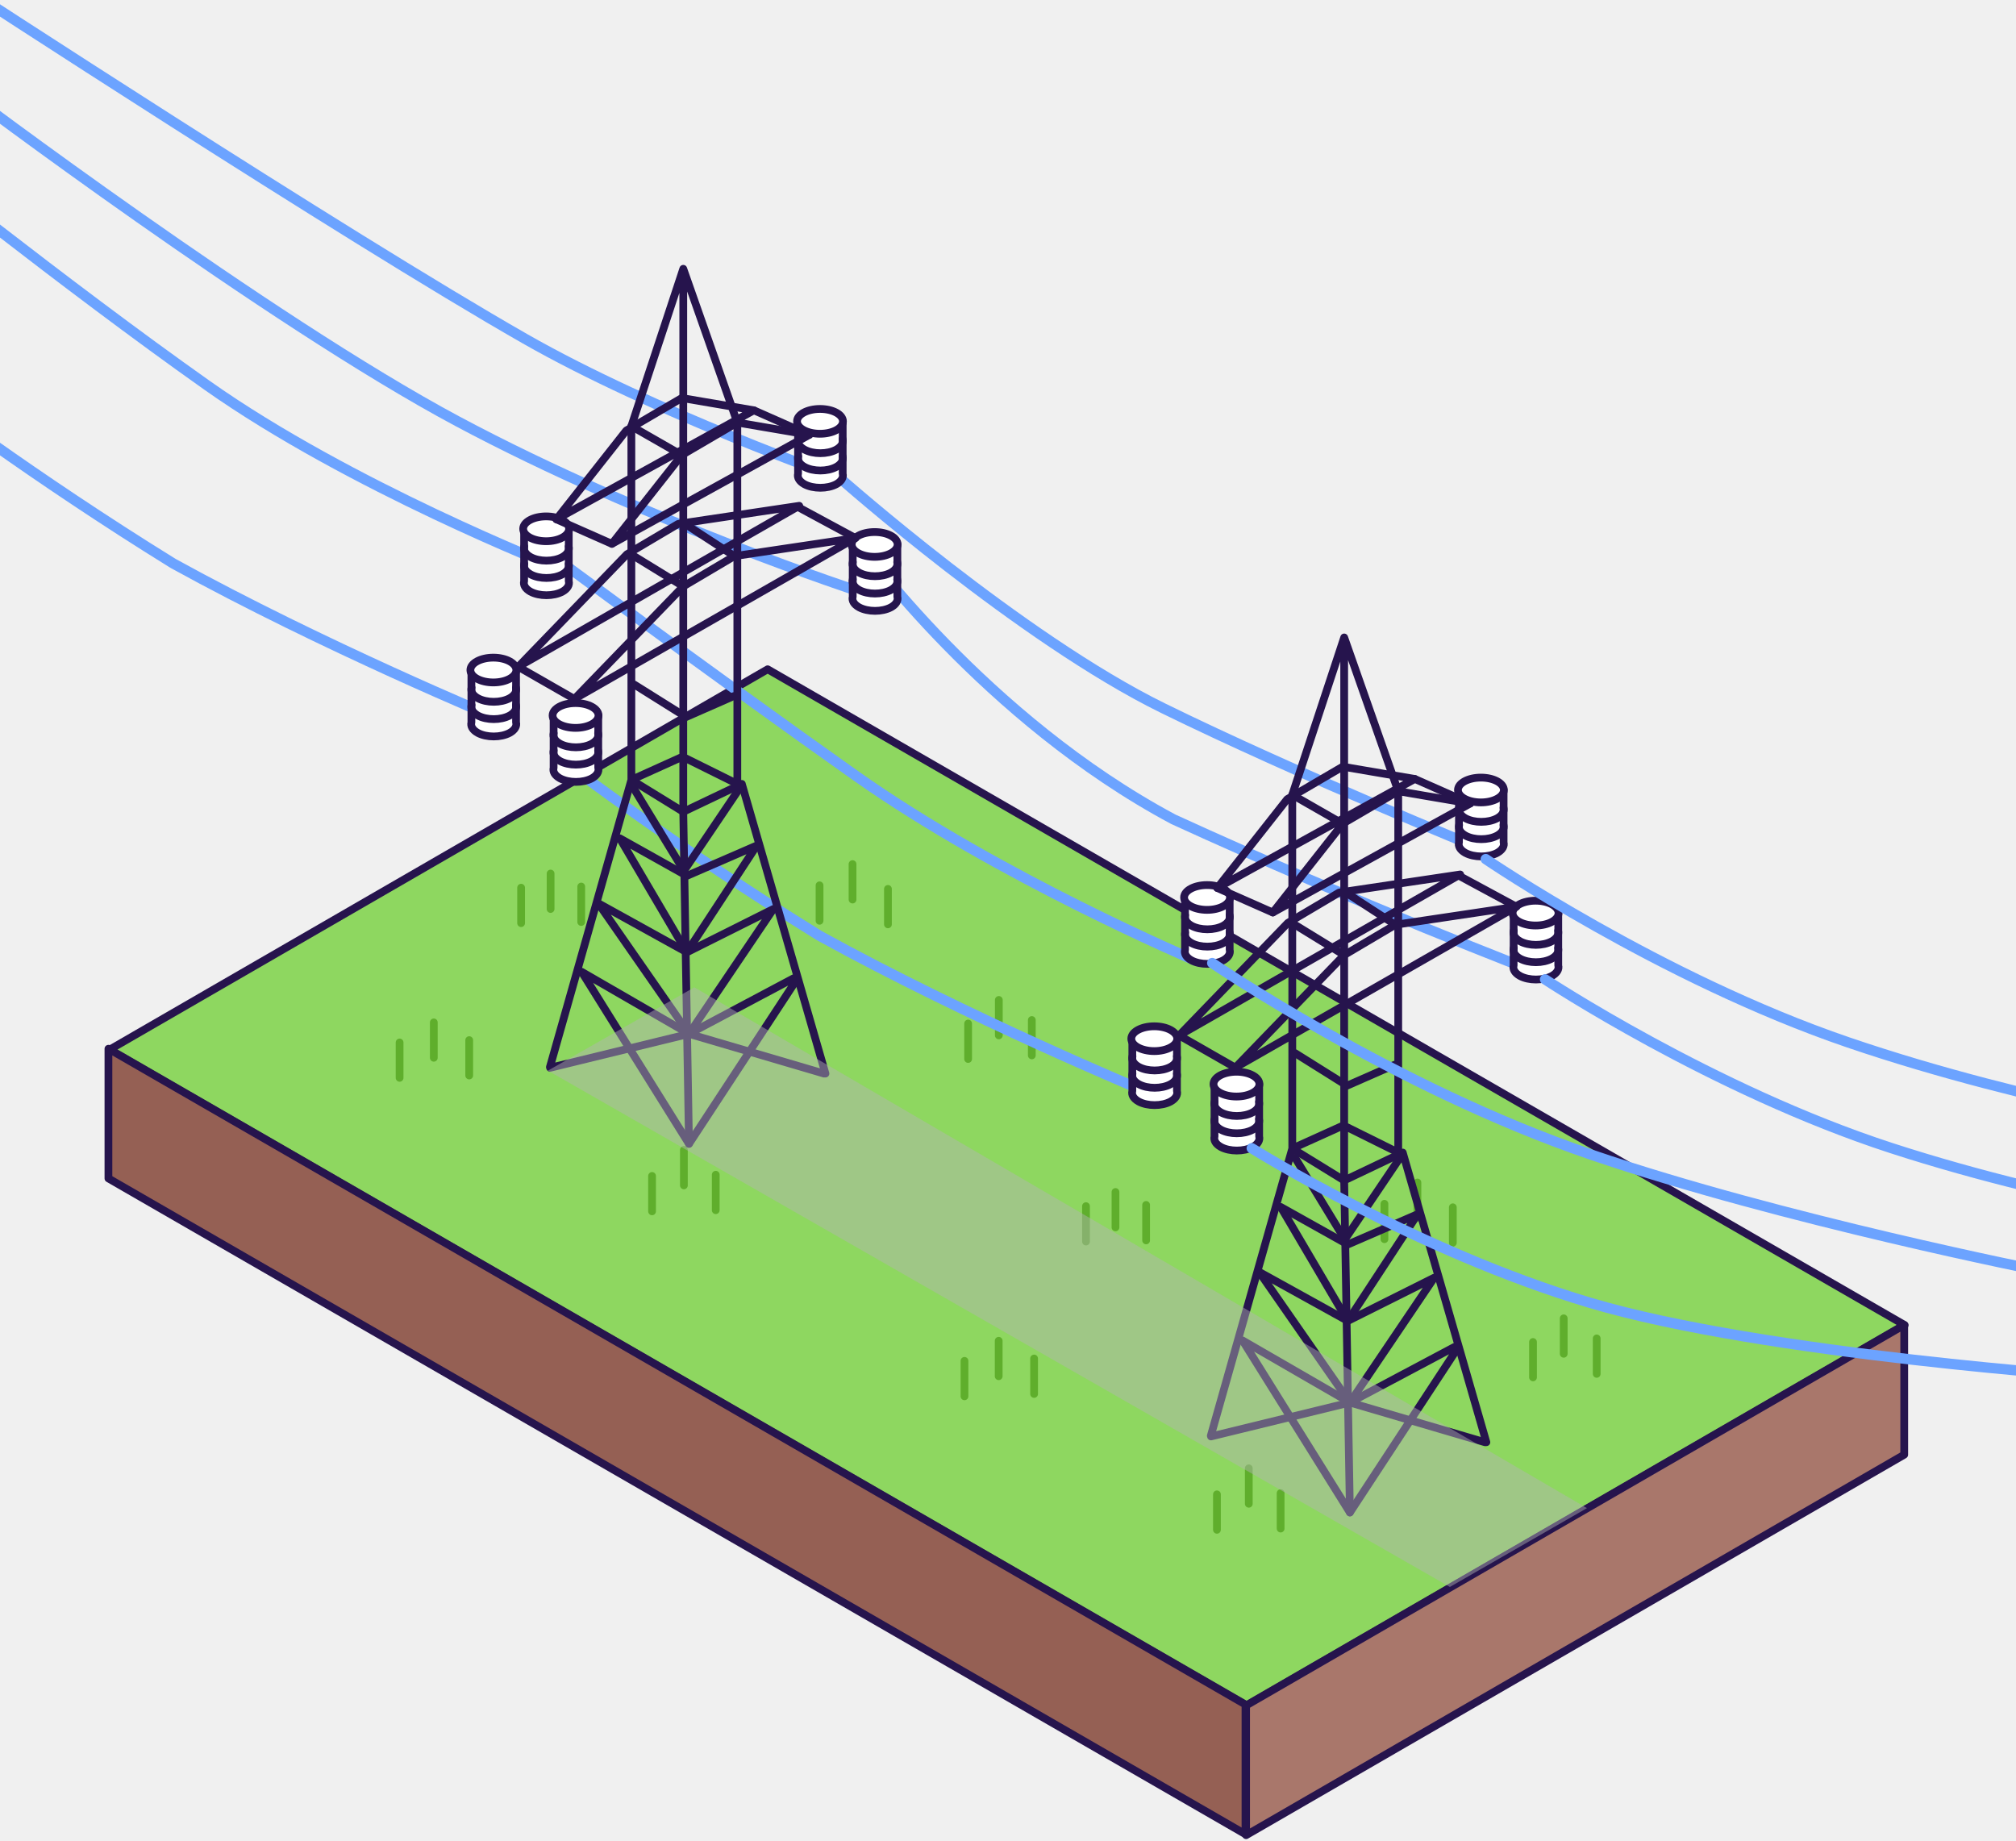
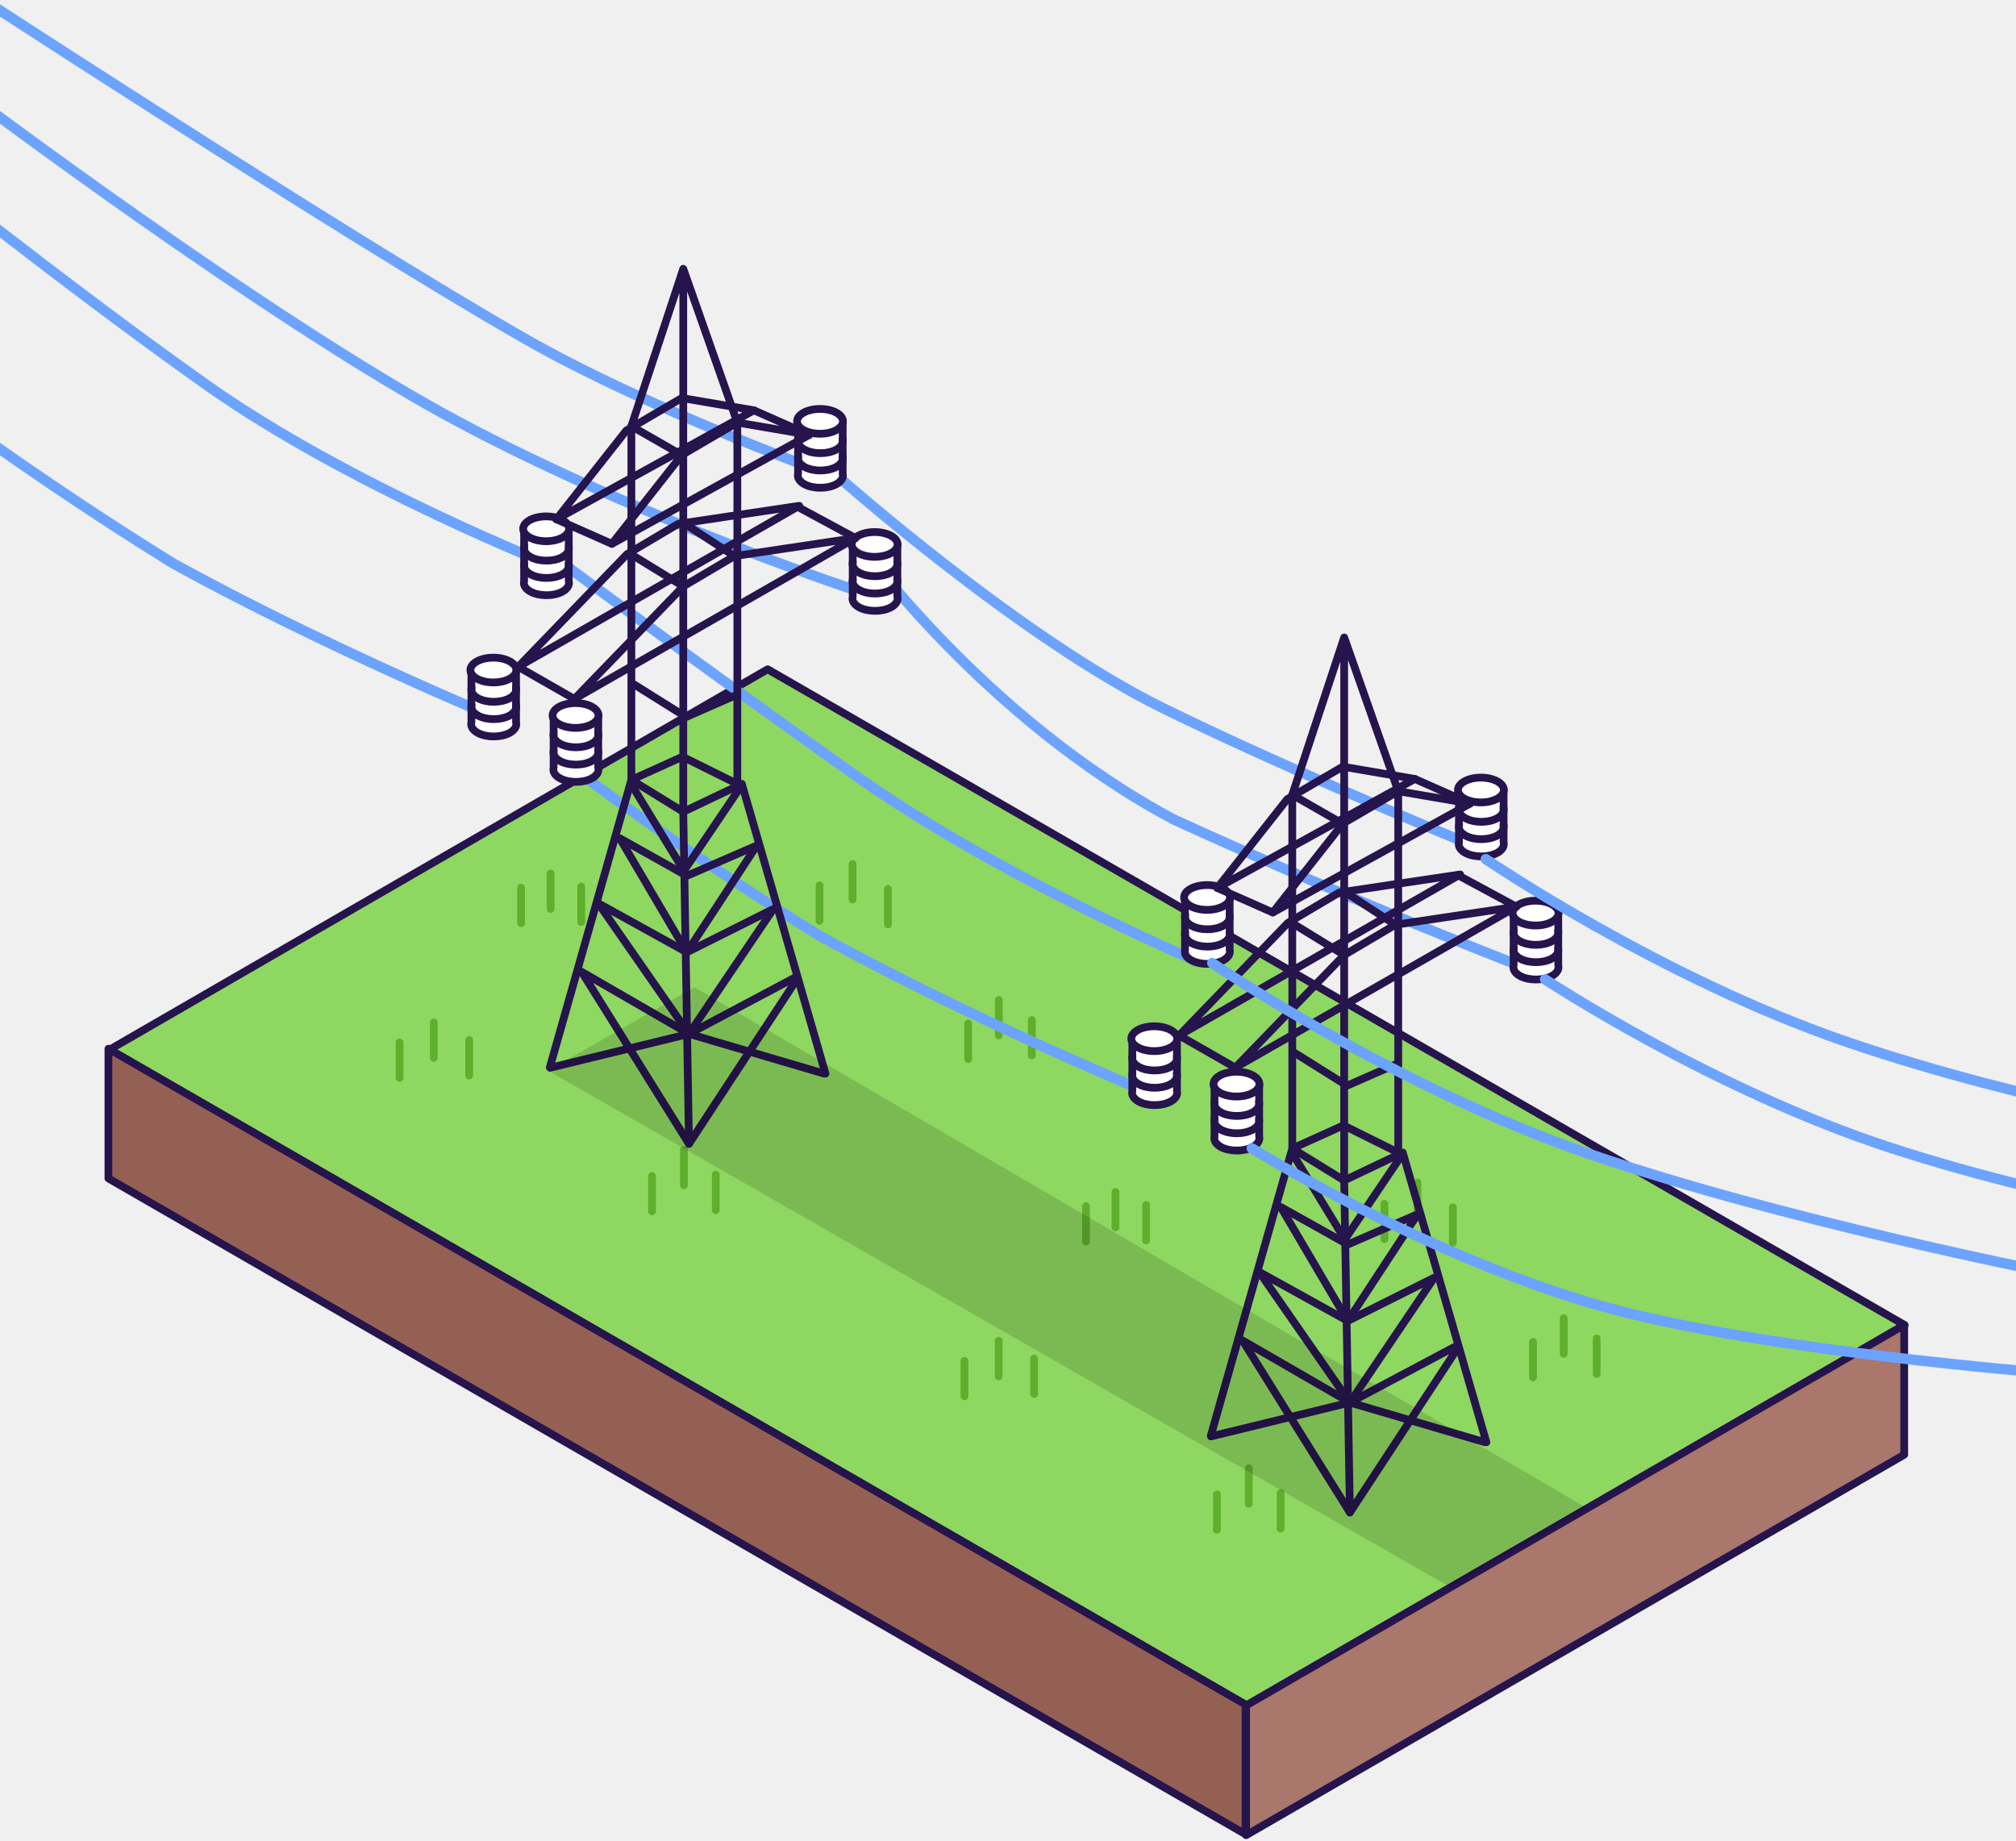
- <svg xmlns="http://www.w3.org/2000/svg" width="390" height="356" fill="none">
-   <mask id="a" style="mask-type:alpha" maskUnits="userSpaceOnUse" x="0" y="0" width="390" height="356">
-     <path fill="#D9D9D9" d="M0 0h390v356H0z" />
+ <svg xmlns="http://www.w3.org/2000/svg" width="390" height="356" viewBox="0 0 390 356" fill="none">
+   <mask id="mask0_1211_89" style="mask-type:alpha" maskUnits="userSpaceOnUse" x="0" y="0" width="390" height="356">
+     <rect width="390" height="356" fill="#D9D9D9" />
  </mask>
-   <g mask="url(#a)">
-     <path d="M241.151 329.943L21.185 203.065l127.317-73.592 219.966 126.865-127.317 73.605z" fill="#8ED760" stroke="#26144D" stroke-width="1.5" stroke-linecap="round" stroke-linejoin="round" />
-     <path d="M240.942 354.839L20.977 227.973v-25.091l219.965 126.865v25.092z" fill="#956054" stroke="#26144D" stroke-width="1.5" stroke-linecap="round" stroke-linejoin="round" />
-     <path d="M368.377 281.417L241.06 355.022V329.93l127.317-73.605v25.092z" fill="#A9776B" stroke="#26144D" stroke-width="1.5" stroke-linecap="round" stroke-linejoin="round" />
-     <path d="M83.919 197.783v6.847m115.687-7.304v6.847m-34.681-37.011v6.86M90.77 201.213v6.847m21.67-36.555v6.86m-5.926-9.377v6.86m86.71 17.592v6.86m-5.938-2.295v6.86m-48.825 22.391v6.86m-6.16-11.659v6.86m-6.16-1.826v6.847m32.402-63.067v6.859m13.232-6.169v6.86m-94.472 22.848v6.847m23.507-36.789v6.859m92.388 80.791v6.86m115.688-7.317v6.86m-34.682-37.024v6.86m-74.155 27.191v6.859m21.671-36.567v6.859m-5.926-9.363v6.846m86.71 17.593v6.86m-5.939-2.283v6.847m-48.824 22.392v6.859m-6.161-11.658v6.859m-6.16-1.825v6.86m32.403-63.068v6.847m13.231-6.169v6.859m-94.472 22.849v6.859m23.508-36.789v6.847" stroke="#5FAE2C" stroke-width="1.5" stroke-linecap="round" stroke-linejoin="round" />
-     <path d="M221.251 210.994S187.5 197 158.5 181C131 164 110 148 110 148m-13.749-9.006S62.5 125 33.5 109C6 92-15 76-15 76m246.019 109.72s-37.729-16.028-65.404-35.603C138.11 130.673 103.5 105 103.5 105m4.019 4.72S67.675 94.075 40 74.5C12.495 55.056-20 29-20 29m306.212 135.098S251 149.764 225 137c-27.5-13.5-62.5-44.5-62.5-44.5" stroke="#6CA3FF" stroke-width="2" stroke-linecap="round" stroke-linejoin="round" />
-     <path d="M162.712 92.598S126.648 79.87 101.5 65.5c-35-20-110-69-110-69m305.834 191.632S263 175 227 158.5c-36.5-19.5-60.5-53-60.5-53m.334 9.132S125 101 88.5 81.5-7 17.5-7 17.5" stroke="#6CA3FF" stroke-width="2" stroke-linecap="round" stroke-linejoin="round" />
-     <path d="M220.274 213.093c1.706.926 4.467.926 6.186 0 1.003-.56 1.42-1.317 1.224-2.034v-10.172h-8.634v10.172c-.195.73.221 1.474 1.224 2.034z" fill="#fff" stroke="#26144D" stroke-width="1.5" stroke-linecap="round" stroke-linejoin="round" />
-     <path d="M219.076 207.707c-.195.73.221 1.474 1.224 2.034 1.693.926 4.441.926 6.147 0 1.003-.56 1.407-1.317 1.224-2.034m-8.595-3.352c-.195.731.221 1.474 1.224 2.035 1.693.926 4.441.926 6.147 0 1.003-.561 1.407-1.317 1.224-2.035" stroke="#26144D" stroke-width="1.5" stroke-linecap="round" stroke-linejoin="round" />
-     <path d="M223.295 203.338c2.453 0 4.441-1.074 4.441-2.399 0-1.326-1.988-2.4-4.441-2.4-2.452 0-4.441 1.074-4.441 2.4 0 1.325 1.989 2.399 4.441 2.399zm12.881 18.545c1.706.926 4.467.926 6.186 0 1.003-.56 1.419-1.317 1.224-2.034v-10.172h-8.635v10.172c-.195.73.222 1.474 1.225 2.034z" fill="#fff" stroke="#26144D" stroke-width="1.5" stroke-linecap="round" stroke-linejoin="round" />
-     <path d="M234.964 216.51c-.195.73.222 1.473 1.225 2.034 1.693.926 4.441.926 6.147 0 1.003-.561 1.406-1.317 1.224-2.034m-8.596-3.352c-.195.731.222 1.474 1.225 2.035 1.693.926 4.441.926 6.147 0 1.003-.561 1.406-1.318 1.224-2.035" stroke="#26144D" stroke-width="1.5" stroke-linecap="round" stroke-linejoin="round" />
-     <path d="M239.197 212.128c2.453 0 4.441-1.074 4.441-2.399 0-1.326-1.988-2.4-4.441-2.4s-4.441 1.074-4.441 2.4c0 1.325 1.988 2.399 4.441 2.399zm54.842-23.331c1.706.926 4.467.926 6.186 0 1.003-.56 1.419-1.317 1.224-2.034v-10.172h-8.634v10.172c-.196.73.221 1.474 1.224 2.034z" fill="#fff" stroke="#26144D" stroke-width="1.5" stroke-linecap="round" stroke-linejoin="round" />
-     <path d="M292.828 183.411c-.196.73.221 1.474 1.224 2.035 1.693.926 4.441.926 6.147 0 1.003-.561 1.406-1.318 1.224-2.035m-8.595-3.351c-.196.73.221 1.473 1.224 2.034 1.693.926 4.441.926 6.147 0 1.003-.561 1.406-1.317 1.224-2.034" stroke="#26144D" stroke-width="1.5" stroke-linecap="round" stroke-linejoin="round" />
-     <path d="M297.06 179.042c2.453 0 4.441-1.074 4.441-2.399s-1.988-2.4-4.441-2.4c-2.452 0-4.441 1.075-4.441 2.4s1.989 2.399 4.441 2.399zm-66.589 6.73c1.706.926 4.467.926 6.187 0 1.002-.561 1.419-1.317 1.224-2.034v-10.173h-8.635v10.173c-.195.73.222 1.473 1.224 2.034z" fill="#fff" stroke="#26144D" stroke-width="1.5" stroke-linecap="round" stroke-linejoin="round" />
-     <path d="M229.273 180.398c-.195.731.222 1.474 1.224 2.035 1.693.926 4.441.926 6.148 0 1.002-.561 1.406-1.317 1.224-2.035m-8.596-3.351c-.195.73.222 1.474 1.224 2.034 1.693.926 4.441.926 6.148 0 1.002-.56 1.406-1.317 1.224-2.034" stroke="#26144D" stroke-width="1.5" stroke-linecap="round" stroke-linejoin="round" />
-     <path d="M233.506 176.017c2.453 0 4.441-1.074 4.441-2.4 0-1.325-1.988-2.399-4.441-2.399s-4.441 1.074-4.441 2.399c0 1.326 1.988 2.4 4.441 2.4zm49.958-11.032c1.706.926 4.467.926 6.186 0 1.003-.561 1.419-1.317 1.224-2.034v-10.173h-8.634v10.173c-.196.73.221 1.473 1.224 2.034z" fill="#fff" stroke="#26144D" stroke-width="1.5" stroke-linecap="round" stroke-linejoin="round" />
-     <path d="M282.266 159.611c-.196.731.221 1.474 1.224 2.035 1.693.926 4.441.926 6.147 0 1.003-.561 1.406-1.317 1.224-2.035m-8.595-3.351c-.196.73.221 1.473 1.224 2.034 1.693.926 4.441.926 6.147 0 1.003-.561 1.406-1.317 1.224-2.034" stroke="#26144D" stroke-width="1.5" stroke-linecap="round" stroke-linejoin="round" />
-     <path d="M286.485 155.23c2.453 0 4.441-1.074 4.441-2.4 0-1.325-1.988-2.399-4.441-2.399s-4.441 1.074-4.441 2.399c0 1.326 1.988 2.4 4.441 2.4z" fill="#fff" stroke="#26144D" stroke-width="1.5" stroke-linecap="round" stroke-linejoin="round" />
-     <path d="M261.142 292.593l-1.107-64.228 11.33-5.399 16.175 56.038" stroke="#26144D" stroke-width="1.5" stroke-linecap="round" stroke-linejoin="round" />
-     <path d="M234.235 277.752l15.759-55.569v-68.427l10.041-30.439 10.457 29.748v69.901l-10.601-5.256-9.897 4.473 10.041 6.182V124.726m27.232 154.279l-26.125-7.682-26.868 6.56" stroke="#26144D" stroke-width="1.5" stroke-linecap="round" stroke-linejoin="round" />
-     <path d="M243.573 246.049l17.152 9.494 16.735-8.373-16.318 24.153-17.569-25.274z" stroke="#26144D" stroke-width="1.5" stroke-linecap="round" stroke-linejoin="round" />
-     <path d="M247.753 233.49l12.972 7.264 13.531-5.868-13.531 20.657-12.972-22.053zm45.596-58.086l-54.373 31.13 21.059-21.779 9.897-5.856 23.417-3.495zm-10.875-6.233l-54.373 31.142 21.046-21.778 9.911-5.869 23.416-3.495zm1.953-13.733l-38.197 21.088 13.518-17.176 10.744-6.286 13.935 2.374zm-10.731-4.747l-38.211 21.088 13.532-17.176 10.731-6.286 13.948 2.374zm7.801 110.864l-20.355 31.038-20.773-33.281 20.773 12.011 20.225-10.746" stroke="#26144D" stroke-width="1.5" stroke-linecap="round" stroke-linejoin="round" />
-     <path d="M270.909 223.853l-10.744 15.923-9.611-15.78m9.194-64.645l-9.754-5.595m-11.018 52.778l-10.732-6.142m65.105-24.987l-10.875-5.869m-36.244 6.989l-10.745-4.747m48.942-16.34l-10.731-4.747m-3.764 28.208l-8.79-5.725m-1.107 11.581l-9.768-5.999m19.522 27.23l-9.207 4.043-10.028-6.286" stroke="#26144D" stroke-width="1.5" stroke-linecap="round" stroke-linejoin="round" />
-     <path d="M92.42 141.776c1.706.926 4.467.926 6.186 0 1.003-.561 1.419-1.317 1.224-2.034v-10.173h-8.635v10.173c-.195.73.222 1.473 1.225 2.034z" fill="#fff" stroke="#26144D" stroke-width="1.5" stroke-linecap="round" stroke-linejoin="round" />
-     <path d="M91.221 136.39c-.195.73.222 1.473 1.225 2.034 1.693.926 4.44.926 6.147 0 1.002-.561 1.406-1.317 1.224-2.034m-8.596-3.352c-.195.73.222 1.474 1.225 2.035 1.693.925 4.44.925 6.147 0 1.002-.561 1.406-1.318 1.224-2.035" stroke="#26144D" stroke-width="1.5" stroke-linecap="round" stroke-linejoin="round" />
-     <path d="M95.441 132.021c2.453 0 4.441-1.074 4.441-2.4 0-1.325-1.988-2.399-4.441-2.399S91 128.296 91 129.621c0 1.326 1.988 2.4 4.441 2.4zm12.88 18.545c1.706.926 4.467.926 6.186 0 1.003-.561 1.42-1.317 1.224-2.034v-10.173h-8.634v10.173c-.195.73.221 1.473 1.224 2.034z" fill="#fff" stroke="#26144D" stroke-width="1.5" stroke-linecap="round" stroke-linejoin="round" />
-     <path d="M107.11 145.192c-.195.731.221 1.474 1.224 2.035 1.693.926 4.441.926 6.147 0 1.003-.561 1.407-1.317 1.224-2.035m-8.595-3.351c-.195.73.221 1.473 1.224 2.034 1.693.926 4.441.926 6.147 0 1.003-.561 1.407-1.317 1.224-2.034" stroke="#26144D" stroke-width="1.5" stroke-linecap="round" stroke-linejoin="round" />
-     <path d="M111.343 140.811c2.452 0 4.441-1.074 4.441-2.4 0-1.325-1.989-2.399-4.441-2.399-2.453 0-4.441 1.074-4.441 2.399 0 1.326 1.988 2.4 4.441 2.4zm54.841-23.331c1.706.926 4.467.926 6.186 0 1.003-.561 1.42-1.317 1.225-2.034v-10.173h-8.635v10.173c-.195.73.221 1.473 1.224 2.034z" fill="#fff" stroke="#26144D" stroke-width="1.5" stroke-linecap="round" stroke-linejoin="round" />
-     <path d="M164.973 112.094c-.195.73.221 1.473 1.224 2.034 1.693.926 4.441.926 6.147 0 1.003-.561 1.407-1.317 1.225-2.034m-8.596-3.352c-.195.73.221 1.474 1.224 2.035 1.693.926 4.441.926 6.147 0 1.003-.561 1.407-1.318 1.225-2.035" stroke="#26144D" stroke-width="1.5" stroke-linecap="round" stroke-linejoin="round" />
-     <path d="M169.206 107.725c2.452 0 4.441-1.074 4.441-2.4 0-1.325-1.989-2.399-4.441-2.399-2.453 0-4.441 1.074-4.441 2.399 0 1.326 1.988 2.4 4.441 2.4zm-66.589 6.73c1.706.926 4.467.926 6.186 0 1.003-.561 1.42-1.317 1.224-2.035v-10.172h-8.634v10.172c-.196.731.221 1.474 1.224 2.035z" fill="#fff" stroke="#26144D" stroke-width="1.5" stroke-linecap="round" stroke-linejoin="round" />
-     <path d="M101.419 109.081c-.196.73.221 1.474 1.224 2.034 1.693.926 4.441.926 6.147 0 1.003-.56 1.407-1.317 1.224-2.034m-8.595-3.352c-.196.731.221 1.474 1.224 2.035 1.693.926 4.441.926 6.147 0 1.003-.561 1.407-1.317 1.224-2.035" stroke="#26144D" stroke-width="1.5" stroke-linecap="round" stroke-linejoin="round" />
-     <path d="M105.651 104.7c2.453 0 4.441-1.075 4.441-2.4s-1.988-2.4-4.441-2.4c-2.452 0-4.441 1.075-4.441 2.4s1.989 2.4 4.441 2.4zm49.958-11.032c1.706.925 4.467.925 6.186 0 1.003-.561 1.42-1.318 1.225-2.035V81.461h-8.635v10.172c-.195.73.221 1.474 1.224 2.035z" fill="#fff" stroke="#26144D" stroke-width="1.5" stroke-linecap="round" stroke-linejoin="round" />
-     <path d="M154.411 88.294c-.195.73.221 1.474 1.224 2.034 1.693.926 4.441.926 6.147 0 1.003-.56 1.407-1.317 1.225-2.034m-8.596-3.352c-.195.73.221 1.474 1.224 2.035 1.693.926 4.441.926 6.147 0 1.003-.561 1.407-1.317 1.225-2.035" stroke="#26144D" stroke-width="1.5" stroke-linecap="round" stroke-linejoin="round" />
-     <path d="M158.631 83.912c2.452 0 4.441-1.074 4.441-2.4 0-1.324-1.989-2.399-4.441-2.399-2.453 0-4.441 1.075-4.441 2.4s1.988 2.4 4.441 2.4z" fill="#fff" stroke="#26144D" stroke-width="1.5" stroke-linecap="round" stroke-linejoin="round" />
-     <path d="M133.287 221.276l-1.107-64.228 11.33-5.4 16.176 56.039" stroke="#26144D" stroke-width="1.5" stroke-linecap="round" stroke-linejoin="round" />
-     <path d="M106.381 206.435l15.758-55.569V82.438L132.18 52l10.458 29.747v69.901l-10.601-5.255-9.898 4.473 10.041 6.181V53.409m27.232 154.278l-26.125-7.681-26.867 6.56" stroke="#26144D" stroke-width="1.5" stroke-linecap="round" stroke-linejoin="round" />
-     <path d="M115.718 174.731l17.152 9.494 16.735-8.372-16.318 24.152-17.569-25.274z" stroke="#26144D" stroke-width="1.5" stroke-linecap="round" stroke-linejoin="round" />
-     <path d="M119.899 162.173l12.971 7.264 13.532-5.869-13.532 20.658-12.971-22.053zm45.595-58.086l-54.373 31.129 21.059-21.778 9.898-5.856 23.416-3.495zm-10.875-6.234l-54.372 31.143 21.046-21.779 9.91-5.868 23.416-3.496zm1.954-13.733l-38.198 21.088 13.519-17.175 10.744-6.286 13.935 2.374zm-10.731-4.746l-38.211 21.087 13.531-17.175L131.894 77l13.948 2.374zm7.801 110.863l-20.356 31.038-20.772-33.281 20.772 12.011 20.225-10.746" stroke="#26144D" stroke-width="1.5" stroke-linecap="round" stroke-linejoin="round" />
-     <path d="M143.055 152.535l-10.745 15.924-9.611-15.78m9.195-64.646l-9.755-5.594m-11.018 52.778l-10.731-6.143m65.104-24.987l-10.875-5.868m-36.244 6.989l-10.744-4.747m48.942-16.34l-10.731-4.747m-3.764 28.208l-8.791-5.726m-1.107 11.581l-9.767-5.999m19.522 27.231l-9.208 4.043-10.028-6.286" stroke="#26144D" stroke-width="1.5" stroke-linecap="round" stroke-linejoin="round" />
-     <path d="M242.153 222.131s31.712 19.849 65.404 29.89C341.249 262.063 407 266.5 407 266.5m-108.104-77.037s32.351 21.375 67.006 32.642c34.655 11.268 70.795 16.106 70.795 16.106m-202.188-51.904s35.28 24.074 73.27 37.05C344.804 235.994 395.5 246 395.5 246m-108.077-79.803s33.757 23.044 70.118 35.459c35.424 12.103 74.364 18.089 74.364 18.089" stroke="#6CA3FF" stroke-width="2" stroke-linecap="round" stroke-linejoin="round" />
-     <path d="M106 207.116L280.481 307 307 291.753 134.327 191 106 207.116z" fill="#B2B4B3" opacity=".46" />
+   <g mask="url(#mask0_1211_89)">
+     <path d="M241.151 329.943L21.185 203.065L148.502 129.473L368.468 256.338L241.151 329.943Z" fill="#8ED760" stroke="#26144D" stroke-width="1.5" stroke-linecap="round" stroke-linejoin="round" />
+     <path d="M240.942 354.839L20.977 227.973V202.882L240.942 329.747V354.839Z" fill="#956054" stroke="#26144D" stroke-width="1.5" stroke-linecap="round" stroke-linejoin="round" />
+     <path d="M368.377 281.417L241.06 355.022V329.93L368.377 256.325V281.417Z" fill="#A9776B" stroke="#26144D" stroke-width="1.5" stroke-linecap="round" stroke-linejoin="round" />
+     <path d="M83.919 197.783V204.63" stroke="#5FAE2C" stroke-width="1.5" stroke-linecap="round" stroke-linejoin="round" />
+     <path d="M199.606 197.326V204.173" stroke="#5FAE2C" stroke-width="1.5" stroke-linecap="round" stroke-linejoin="round" />
+     <path d="M164.925 167.162V174.022" stroke="#5FAE2C" stroke-width="1.5" stroke-linecap="round" stroke-linejoin="round" />
+     <path d="M90.769 201.213V208.06" stroke="#5FAE2C" stroke-width="1.5" stroke-linecap="round" stroke-linejoin="round" />
+     <path d="M112.44 171.505V178.365" stroke="#5FAE2C" stroke-width="1.5" stroke-linecap="round" stroke-linejoin="round" />
+     <path d="M106.514 168.988V175.848" stroke="#5FAE2C" stroke-width="1.5" stroke-linecap="round" stroke-linejoin="round" />
+     <path d="M193.224 193.44V200.3" stroke="#5FAE2C" stroke-width="1.5" stroke-linecap="round" stroke-linejoin="round" />
+     <path d="M187.286 198.005V204.865" stroke="#5FAE2C" stroke-width="1.5" stroke-linecap="round" stroke-linejoin="round" />
+     <path d="M138.461 227.256V234.116" stroke="#5FAE2C" stroke-width="1.5" stroke-linecap="round" stroke-linejoin="round" />
+     <path d="M132.301 222.457V229.317" stroke="#5FAE2C" stroke-width="1.5" stroke-linecap="round" stroke-linejoin="round" />
+     <path d="M126.141 227.491V234.338" stroke="#5FAE2C" stroke-width="1.5" stroke-linecap="round" stroke-linejoin="round" />
+     <path d="M158.543 171.271V178.13" stroke="#5FAE2C" stroke-width="1.5" stroke-linecap="round" stroke-linejoin="round" />
+     <path d="M171.775 171.961V178.821" stroke="#5FAE2C" stroke-width="1.5" stroke-linecap="round" stroke-linejoin="round" />
+     <path d="M77.303 201.669V208.516" stroke="#5FAE2C" stroke-width="1.5" stroke-linecap="round" stroke-linejoin="round" />
+     <path d="M100.81 171.727V178.586" stroke="#5FAE2C" stroke-width="1.5" stroke-linecap="round" stroke-linejoin="round" />
+     <path d="M193.198 259.377V266.237" stroke="#5FAE2C" stroke-width="1.5" stroke-linecap="round" stroke-linejoin="round" />
+     <path d="M308.886 258.92V265.78" stroke="#5FAE2C" stroke-width="1.5" stroke-linecap="round" stroke-linejoin="round" />
+     <path d="M274.204 228.756V235.616" stroke="#5FAE2C" stroke-width="1.5" stroke-linecap="round" stroke-linejoin="round" />
+     <path d="M200.049 262.807V269.666" stroke="#5FAE2C" stroke-width="1.5" stroke-linecap="round" stroke-linejoin="round" />
+     <path d="M221.72 233.099V239.958" stroke="#5FAE2C" stroke-width="1.5" stroke-linecap="round" stroke-linejoin="round" />
+     <path d="M215.794 230.595V237.441" stroke="#5FAE2C" stroke-width="1.5" stroke-linecap="round" stroke-linejoin="round" />
+     <path d="M302.504 255.034V261.894" stroke="#5FAE2C" stroke-width="1.5" stroke-linecap="round" stroke-linejoin="round" />
+     <path d="M296.565 259.611V266.458" stroke="#5FAE2C" stroke-width="1.5" stroke-linecap="round" stroke-linejoin="round" />
+     <path d="M247.741 288.85V295.709" stroke="#5FAE2C" stroke-width="1.5" stroke-linecap="round" stroke-linejoin="round" />
+     <path d="M241.58 284.051V290.91" stroke="#5FAE2C" stroke-width="1.5" stroke-linecap="round" stroke-linejoin="round" />
+     <path d="M235.42 289.085V295.945" stroke="#5FAE2C" stroke-width="1.5" stroke-linecap="round" stroke-linejoin="round" />
+     <path d="M267.823 232.877V239.724" stroke="#5FAE2C" stroke-width="1.5" stroke-linecap="round" stroke-linejoin="round" />
+     <path d="M281.054 233.555V240.414" stroke="#5FAE2C" stroke-width="1.5" stroke-linecap="round" stroke-linejoin="round" />
+     <path d="M186.582 263.263V270.122" stroke="#5FAE2C" stroke-width="1.5" stroke-linecap="round" stroke-linejoin="round" />
+     <path d="M210.09 233.333V240.18" stroke="#5FAE2C" stroke-width="1.5" stroke-linecap="round" stroke-linejoin="round" />
+     <path d="M221.251 210.994C221.251 210.994 187.5 197 158.5 181C131 164 110 148 110 148" stroke="#6CA3FF" stroke-width="2" stroke-linecap="round" stroke-linejoin="round" />
+     <path d="M96.251 138.994C96.251 138.994 62.5 125 33.5 109C6 92 -15 76 -15 76" stroke="#6CA3FF" stroke-width="2" stroke-linecap="round" stroke-linejoin="round" />
+     <path d="M231.019 185.72C231.019 185.72 193.29 169.692 165.615 150.117C138.11 130.673 103.5 105 103.5 105" stroke="#6CA3FF" stroke-width="2" stroke-linecap="round" stroke-linejoin="round" />
+     <path d="M107.519 109.72C107.519 109.72 67.675 94.075 40 74.5C12.495 55.056 -20 29 -20 29" stroke="#6CA3FF" stroke-width="2" stroke-linecap="round" stroke-linejoin="round" />
+     <path d="M286.212 164.098C286.212 164.098 251 149.764 225 137C197.5 123.5 162.5 92.5 162.5 92.5" stroke="#6CA3FF" stroke-width="2" stroke-linecap="round" stroke-linejoin="round" />
+     <path d="M162.712 92.598C162.712 92.598 126.648 79.87 101.5 65.5C66.5 45.5 -8.5 -3.5 -8.5 -3.5" stroke="#6CA3FF" stroke-width="2" stroke-linecap="round" stroke-linejoin="round" />
+     <path d="M297.334 188.132C297.334 188.132 263 175 227 158.5C190.5 139 166.5 105.5 166.5 105.5" stroke="#6CA3FF" stroke-width="2" stroke-linecap="round" stroke-linejoin="round" />
+     <path d="M166.834 114.632C166.834 114.632 125 101 88.5 81.5C52 62 -7 17.5 -7 17.5" stroke="#6CA3FF" stroke-width="2" stroke-linecap="round" stroke-linejoin="round" />
+     <path d="M220.274 213.093C221.98 214.019 224.741 214.019 226.46 213.093C227.463 212.533 227.88 211.776 227.684 211.059V200.887H219.05V211.059C218.855 211.789 219.271 212.533 220.274 213.093Z" fill="white" stroke="#26144D" stroke-width="1.5" stroke-linecap="round" stroke-linejoin="round" />
+     <path d="M219.076 207.707C218.881 208.437 219.297 209.181 220.3 209.741C221.993 210.667 224.741 210.667 226.447 209.741C227.45 209.181 227.854 208.424 227.671 207.707" stroke="#26144D" stroke-width="1.5" stroke-linecap="round" stroke-linejoin="round" />
+     <path d="M219.076 204.355C218.881 205.086 219.297 205.829 220.3 206.39C221.993 207.316 224.741 207.316 226.447 206.39C227.45 205.829 227.854 205.073 227.671 204.355" stroke="#26144D" stroke-width="1.5" stroke-linecap="round" stroke-linejoin="round" />
+     <path d="M223.295 203.338C225.748 203.338 227.736 202.264 227.736 200.939C227.736 199.613 225.748 198.539 223.295 198.539C220.843 198.539 218.854 199.613 218.854 200.939C218.854 202.264 220.843 203.338 223.295 203.338Z" fill="white" stroke="#26144D" stroke-width="1.5" stroke-linecap="round" stroke-linejoin="round" />
+     <path d="M236.176 221.883C237.882 222.809 240.643 222.809 242.362 221.883C243.365 221.323 243.781 220.566 243.586 219.849V209.677H234.951V219.849C234.756 220.579 235.173 221.323 236.176 221.883Z" fill="white" stroke="#26144D" stroke-width="1.5" stroke-linecap="round" stroke-linejoin="round" />
+     <path d="M234.964 216.51C234.769 217.24 235.186 217.983 236.189 218.544C237.882 219.47 240.63 219.47 242.336 218.544C243.339 217.983 243.742 217.227 243.56 216.51" stroke="#26144D" stroke-width="1.5" stroke-linecap="round" stroke-linejoin="round" />
+     <path d="M234.964 213.158C234.769 213.889 235.186 214.632 236.189 215.193C237.882 216.119 240.63 216.119 242.336 215.193C243.339 214.632 243.742 213.875 243.56 213.158" stroke="#26144D" stroke-width="1.5" stroke-linecap="round" stroke-linejoin="round" />
+     <path d="M239.197 212.128C241.65 212.128 243.638 211.054 243.638 209.729C243.638 208.403 241.65 207.329 239.197 207.329C236.744 207.329 234.756 208.403 234.756 209.729C234.756 211.054 236.744 212.128 239.197 212.128Z" fill="white" stroke="#26144D" stroke-width="1.5" stroke-linecap="round" stroke-linejoin="round" />
+     <path d="M294.039 188.797C295.745 189.723 298.506 189.723 300.225 188.797C301.228 188.237 301.644 187.48 301.449 186.763V176.591H292.815V186.763C292.619 187.493 293.036 188.237 294.039 188.797Z" fill="white" stroke="#26144D" stroke-width="1.5" stroke-linecap="round" stroke-linejoin="round" />
+     <path d="M292.828 183.411C292.632 184.141 293.049 184.885 294.052 185.446C295.745 186.372 298.493 186.372 300.199 185.446C301.202 184.885 301.605 184.128 301.423 183.411" stroke="#26144D" stroke-width="1.5" stroke-linecap="round" stroke-linejoin="round" />
+     <path d="M292.828 180.06C292.632 180.79 293.049 181.533 294.052 182.094C295.745 183.02 298.493 183.02 300.199 182.094C301.202 181.533 301.605 180.777 301.423 180.06" stroke="#26144D" stroke-width="1.5" stroke-linecap="round" stroke-linejoin="round" />
+     <path d="M297.06 179.042C299.513 179.042 301.501 177.968 301.501 176.643C301.501 175.318 299.513 174.243 297.06 174.243C294.608 174.243 292.619 175.318 292.619 176.643C292.619 177.968 294.608 179.042 297.06 179.042Z" fill="white" stroke="#26144D" stroke-width="1.5" stroke-linecap="round" stroke-linejoin="round" />
+     <path d="M230.471 185.772C232.177 186.698 234.938 186.698 236.658 185.772C237.66 185.211 238.077 184.455 237.882 183.738V173.565H229.247V183.738C229.052 184.468 229.469 185.211 230.471 185.772Z" fill="white" stroke="#26144D" stroke-width="1.5" stroke-linecap="round" stroke-linejoin="round" />
+     <path d="M229.273 180.398C229.078 181.129 229.495 181.872 230.497 182.433C232.19 183.359 234.938 183.359 236.645 182.433C237.647 181.872 238.051 181.116 237.869 180.398" stroke="#26144D" stroke-width="1.5" stroke-linecap="round" stroke-linejoin="round" />
+     <path d="M229.273 177.047C229.078 177.777 229.495 178.521 230.497 179.081C232.19 180.007 234.938 180.007 236.645 179.081C237.647 178.521 238.051 177.764 237.869 177.047" stroke="#26144D" stroke-width="1.5" stroke-linecap="round" stroke-linejoin="round" />
+     <path d="M233.506 176.017C235.959 176.017 237.947 174.943 237.947 173.617C237.947 172.292 235.959 171.218 233.506 171.218C231.053 171.218 229.065 172.292 229.065 173.617C229.065 174.943 231.053 176.017 233.506 176.017Z" fill="white" stroke="#26144D" stroke-width="1.5" stroke-linecap="round" stroke-linejoin="round" />
+     <path d="M283.464 164.985C285.17 165.911 287.931 165.911 289.65 164.985C290.653 164.424 291.069 163.668 290.874 162.951V152.778H282.24V162.951C282.044 163.681 282.461 164.424 283.464 164.985Z" fill="white" stroke="#26144D" stroke-width="1.5" stroke-linecap="round" stroke-linejoin="round" />
+     <path d="M282.266 159.611C282.07 160.342 282.487 161.085 283.49 161.646C285.183 162.572 287.931 162.572 289.637 161.646C290.64 161.085 291.043 160.329 290.861 159.611" stroke="#26144D" stroke-width="1.5" stroke-linecap="round" stroke-linejoin="round" />
+     <path d="M282.266 156.26C282.07 156.99 282.487 157.733 283.49 158.294C285.183 159.22 287.931 159.22 289.637 158.294C290.64 157.733 291.043 156.977 290.861 156.26" stroke="#26144D" stroke-width="1.5" stroke-linecap="round" stroke-linejoin="round" />
+     <path d="M286.485 155.23C288.938 155.23 290.926 154.156 290.926 152.83C290.926 151.505 288.938 150.431 286.485 150.431C284.032 150.431 282.044 151.505 282.044 152.83C282.044 154.156 284.032 155.23 286.485 155.23Z" fill="white" stroke="#26144D" stroke-width="1.5" stroke-linecap="round" stroke-linejoin="round" />
+     <path d="M261.142 292.593L260.035 228.365L271.365 222.966L287.54 279.004" stroke="#26144D" stroke-width="1.5" stroke-linecap="round" stroke-linejoin="round" />
+     <path d="M234.235 277.752L249.994 222.183V153.756L260.035 123.317L270.492 153.065V222.966L259.891 217.71L249.994 222.183L260.035 228.365V124.726" stroke="#26144D" stroke-width="1.5" stroke-linecap="round" stroke-linejoin="round" />
+     <path d="M287.267 279.005L261.142 271.323L234.274 277.883" stroke="#26144D" stroke-width="1.5" stroke-linecap="round" stroke-linejoin="round" />
+     <path d="M243.573 246.049L260.725 255.543L277.46 247.17L261.142 271.323L243.573 246.049Z" stroke="#26144D" stroke-width="1.5" stroke-linecap="round" stroke-linejoin="round" />
+     <path d="M247.753 233.49L260.725 240.754L274.256 234.886L260.725 255.543L247.753 233.49Z" stroke="#26144D" stroke-width="1.5" stroke-linecap="round" stroke-linejoin="round" />
+     <path d="M293.349 175.404L238.976 206.534L260.035 184.755L269.932 178.899L293.349 175.404Z" stroke="#26144D" stroke-width="1.5" stroke-linecap="round" stroke-linejoin="round" />
+     <path d="M282.474 169.171L228.101 200.313L249.147 178.535L259.058 172.666L282.474 169.171Z" stroke="#26144D" stroke-width="1.5" stroke-linecap="round" stroke-linejoin="round" />
+     <path d="M284.427 155.438L246.23 176.526L259.748 159.35L270.492 153.064L284.427 155.438Z" stroke="#26144D" stroke-width="1.5" stroke-linecap="round" stroke-linejoin="round" />
+     <path d="M273.696 150.691L235.485 171.779L249.017 154.603L259.748 148.317L273.696 150.691Z" stroke="#26144D" stroke-width="1.5" stroke-linecap="round" stroke-linejoin="round" />
+     <path d="M281.497 261.555L261.142 292.593L240.369 259.312L261.142 271.323L281.367 260.577" stroke="#26144D" stroke-width="1.5" stroke-linecap="round" stroke-linejoin="round" />
+     <path d="M270.909 223.853L260.165 239.776L250.554 223.996" stroke="#26144D" stroke-width="1.5" stroke-linecap="round" stroke-linejoin="round" />
+     <path d="M259.748 159.351L249.994 153.756" stroke="#26144D" stroke-width="1.5" stroke-linecap="round" stroke-linejoin="round" />
+     <path d="M238.976 206.534L228.244 200.392" stroke="#26144D" stroke-width="1.5" stroke-linecap="round" stroke-linejoin="round" />
+     <path d="M293.349 175.405L282.474 169.536" stroke="#26144D" stroke-width="1.5" stroke-linecap="round" stroke-linejoin="round" />
+     <path d="M246.23 176.525L235.485 171.778" stroke="#26144D" stroke-width="1.5" stroke-linecap="round" stroke-linejoin="round" />
+     <path d="M284.427 155.438L273.696 150.691" stroke="#26144D" stroke-width="1.5" stroke-linecap="round" stroke-linejoin="round" />
+     <path d="M269.932 178.899L261.142 173.174" stroke="#26144D" stroke-width="1.5" stroke-linecap="round" stroke-linejoin="round" />
+     <path d="M260.035 184.755L250.267 178.756" stroke="#26144D" stroke-width="1.5" stroke-linecap="round" stroke-linejoin="round" />
+     <path d="M269.789 205.986L260.582 210.029L250.554 203.743" stroke="#26144D" stroke-width="1.5" stroke-linecap="round" stroke-linejoin="round" />
+     <path d="M92.42 141.776C94.126 142.702 96.887 142.702 98.606 141.776C99.609 141.215 100.025 140.459 99.83 139.742V129.569H91.195V139.742C91 140.472 91.417 141.215 92.42 141.776Z" fill="white" stroke="#26144D" stroke-width="1.5" stroke-linecap="round" stroke-linejoin="round" />
+     <path d="M91.221 136.39C91.026 137.12 91.443 137.863 92.446 138.424C94.139 139.35 96.887 139.35 98.593 138.424C99.596 137.863 99.999 137.107 99.817 136.39" stroke="#26144D" stroke-width="1.5" stroke-linecap="round" stroke-linejoin="round" />
+     <path d="M91.221 133.038C91.026 133.768 91.443 134.512 92.446 135.073C94.139 135.998 96.887 135.998 98.593 135.073C99.596 134.512 99.999 133.755 99.817 133.038" stroke="#26144D" stroke-width="1.5" stroke-linecap="round" stroke-linejoin="round" />
+     <path d="M95.441 132.021C97.894 132.021 99.882 130.947 99.882 129.621C99.882 128.296 97.894 127.222 95.441 127.222C92.988 127.222 91 128.296 91 129.621C91 130.947 92.988 132.021 95.441 132.021Z" fill="white" stroke="#26144D" stroke-width="1.5" stroke-linecap="round" stroke-linejoin="round" />
+     <path d="M108.321 150.566C110.027 151.492 112.788 151.492 114.507 150.566C115.51 150.005 115.927 149.249 115.731 148.532V138.359H107.097V148.532C106.902 149.262 107.318 150.005 108.321 150.566Z" fill="white" stroke="#26144D" stroke-width="1.5" stroke-linecap="round" stroke-linejoin="round" />
+     <path d="M107.11 145.192C106.915 145.923 107.331 146.666 108.334 147.227C110.027 148.153 112.775 148.153 114.481 147.227C115.484 146.666 115.888 145.91 115.705 145.192" stroke="#26144D" stroke-width="1.5" stroke-linecap="round" stroke-linejoin="round" />
+     <path d="M107.11 141.841C106.915 142.571 107.331 143.314 108.334 143.875C110.027 144.801 112.775 144.801 114.481 143.875C115.484 143.314 115.888 142.558 115.705 141.841" stroke="#26144D" stroke-width="1.5" stroke-linecap="round" stroke-linejoin="round" />
+     <path d="M111.343 140.811C113.795 140.811 115.784 139.737 115.784 138.411C115.784 137.086 113.795 136.012 111.343 136.012C108.89 136.012 106.902 137.086 106.902 138.411C106.902 139.737 108.89 140.811 111.343 140.811Z" fill="white" stroke="#26144D" stroke-width="1.5" stroke-linecap="round" stroke-linejoin="round" />
+     <path d="M166.184 117.48C167.89 118.406 170.651 118.406 172.37 117.48C173.373 116.919 173.79 116.163 173.595 115.446V105.273H164.96V115.446C164.765 116.176 165.181 116.919 166.184 117.48Z" fill="white" stroke="#26144D" stroke-width="1.5" stroke-linecap="round" stroke-linejoin="round" />
+     <path d="M164.973 112.094C164.778 112.824 165.194 113.567 166.197 114.128C167.89 115.054 170.638 115.054 172.344 114.128C173.347 113.567 173.751 112.811 173.569 112.094" stroke="#26144D" stroke-width="1.5" stroke-linecap="round" stroke-linejoin="round" />
+     <path d="M164.973 108.742C164.778 109.472 165.194 110.216 166.197 110.777C167.89 111.703 170.638 111.703 172.344 110.777C173.347 110.216 173.751 109.459 173.569 108.742" stroke="#26144D" stroke-width="1.5" stroke-linecap="round" stroke-linejoin="round" />
+     <path d="M169.206 107.725C171.658 107.725 173.647 106.651 173.647 105.325C173.647 104 171.658 102.926 169.206 102.926C166.753 102.926 164.765 104 164.765 105.325C164.765 106.651 166.753 107.725 169.206 107.725Z" fill="white" stroke="#26144D" stroke-width="1.5" stroke-linecap="round" stroke-linejoin="round" />
+     <path d="M102.617 114.455C104.323 115.381 107.084 115.381 108.803 114.455C109.806 113.894 110.223 113.138 110.027 112.42V102.248H101.393V112.42C101.197 113.151 101.614 113.894 102.617 114.455Z" fill="white" stroke="#26144D" stroke-width="1.5" stroke-linecap="round" stroke-linejoin="round" />
+     <path d="M101.419 109.081C101.223 109.811 101.64 110.555 102.643 111.115C104.336 112.041 107.084 112.041 108.79 111.115C109.793 110.555 110.197 109.798 110.014 109.081" stroke="#26144D" stroke-width="1.5" stroke-linecap="round" stroke-linejoin="round" />
+     <path d="M101.419 105.729C101.223 106.46 101.64 107.203 102.643 107.764C104.336 108.69 107.084 108.69 108.79 107.764C109.793 107.203 110.197 106.447 110.014 105.729" stroke="#26144D" stroke-width="1.5" stroke-linecap="round" stroke-linejoin="round" />
+     <path d="M105.651 104.7C108.104 104.7 110.092 103.625 110.092 102.3C110.092 100.975 108.104 99.9 105.651 99.9C103.199 99.9 101.21 100.975 101.21 102.3C101.21 103.625 103.199 104.7 105.651 104.7Z" fill="white" stroke="#26144D" stroke-width="1.5" stroke-linecap="round" stroke-linejoin="round" />
+     <path d="M155.609 93.668C157.315 94.594 160.076 94.594 161.795 93.668C162.798 93.107 163.215 92.35 163.02 91.633V81.461H154.385V91.633C154.19 92.363 154.606 93.107 155.609 93.668Z" fill="white" stroke="#26144D" stroke-width="1.5" stroke-linecap="round" stroke-linejoin="round" />
+     <path d="M154.411 88.294C154.216 89.024 154.632 89.768 155.635 90.328C157.328 91.254 160.076 91.254 161.782 90.328C162.785 89.768 163.189 89.011 163.007 88.294" stroke="#26144D" stroke-width="1.5" stroke-linecap="round" stroke-linejoin="round" />
+     <path d="M154.411 84.942C154.216 85.673 154.632 86.416 155.635 86.977C157.328 87.903 160.076 87.903 161.782 86.977C162.785 86.416 163.189 85.66 163.007 84.942" stroke="#26144D" stroke-width="1.5" stroke-linecap="round" stroke-linejoin="round" />
+     <path d="M158.631 83.912C161.083 83.912 163.072 82.838 163.072 81.513C163.072 80.188 161.083 79.113 158.631 79.113C156.178 79.113 154.19 80.188 154.19 81.513C154.19 82.838 156.178 83.912 158.631 83.912Z" fill="white" stroke="#26144D" stroke-width="1.5" stroke-linecap="round" stroke-linejoin="round" />
+     <path d="M133.287 221.276L132.18 157.048L143.51 151.648L159.686 207.687" stroke="#26144D" stroke-width="1.5" stroke-linecap="round" stroke-linejoin="round" />
+     <path d="M106.381 206.435L122.139 150.866V82.438L132.18 52L142.638 81.747V151.648L132.037 146.393L122.139 150.866L132.18 157.047V53.408" stroke="#26144D" stroke-width="1.5" stroke-linecap="round" stroke-linejoin="round" />
+     <path d="M159.412 207.687L133.287 200.006L106.42 206.566" stroke="#26144D" stroke-width="1.5" stroke-linecap="round" stroke-linejoin="round" />
+     <path d="M115.718 174.731L132.87 184.225L149.605 175.853L133.287 200.005L115.718 174.731Z" stroke="#26144D" stroke-width="1.5" stroke-linecap="round" stroke-linejoin="round" />
+     <path d="M119.899 162.173L132.87 169.437L146.402 163.568L132.87 184.226L119.899 162.173Z" stroke="#26144D" stroke-width="1.5" stroke-linecap="round" stroke-linejoin="round" />
+     <path d="M165.494 104.087L111.121 135.216L132.18 113.438L142.078 107.582L165.494 104.087Z" stroke="#26144D" stroke-width="1.5" stroke-linecap="round" stroke-linejoin="round" />
+     <path d="M154.619 97.853L100.247 128.996L121.293 107.217L131.203 101.349L154.619 97.853Z" stroke="#26144D" stroke-width="1.5" stroke-linecap="round" stroke-linejoin="round" />
+     <path d="M156.573 84.121L118.375 105.208L131.894 88.033L142.638 81.747L156.573 84.121Z" stroke="#26144D" stroke-width="1.5" stroke-linecap="round" stroke-linejoin="round" />
+     <path d="M145.842 79.374L107.631 100.461L121.162 83.286L131.894 77L145.842 79.374Z" stroke="#26144D" stroke-width="1.5" stroke-linecap="round" stroke-linejoin="round" />
+     <path d="M153.643 190.237L133.287 221.275L112.515 187.994L133.287 200.005L153.512 189.259" stroke="#26144D" stroke-width="1.5" stroke-linecap="round" stroke-linejoin="round" />
+     <path d="M143.055 152.535L132.31 168.459L122.699 152.679" stroke="#26144D" stroke-width="1.5" stroke-linecap="round" stroke-linejoin="round" />
+     <path d="M131.894 88.033L122.139 82.439" stroke="#26144D" stroke-width="1.5" stroke-linecap="round" stroke-linejoin="round" />
+     <path d="M111.121 135.217L100.39 129.074" stroke="#26144D" stroke-width="1.5" stroke-linecap="round" stroke-linejoin="round" />
+     <path d="M165.494 104.087L154.619 98.219" stroke="#26144D" stroke-width="1.5" stroke-linecap="round" stroke-linejoin="round" />
+     <path d="M118.375 105.208L107.631 100.461" stroke="#26144D" stroke-width="1.5" stroke-linecap="round" stroke-linejoin="round" />
+     <path d="M156.573 84.121L145.842 79.374" stroke="#26144D" stroke-width="1.5" stroke-linecap="round" stroke-linejoin="round" />
+     <path d="M142.078 107.582L133.287 101.856" stroke="#26144D" stroke-width="1.5" stroke-linecap="round" stroke-linejoin="round" />
+     <path d="M132.18 113.437L122.413 107.438" stroke="#26144D" stroke-width="1.5" stroke-linecap="round" stroke-linejoin="round" />
+     <path d="M141.935 134.669L132.727 138.712L122.699 132.426" stroke="#26144D" stroke-width="1.5" stroke-linecap="round" stroke-linejoin="round" />
+     <path d="M242.153 222.131C242.153 222.131 273.865 241.98 307.557 252.021C341.249 262.063 407 266.5 407 266.5" stroke="#6CA3FF" stroke-width="2" stroke-linecap="round" stroke-linejoin="round" />
+     <path d="M298.896 189.463C298.896 189.463 331.247 210.838 365.902 222.105C400.557 233.373 436.697 238.211 436.697 238.211" stroke="#6CA3FF" stroke-width="2" stroke-linecap="round" stroke-linejoin="round" />
+     <path d="M234.509 186.307C234.509 186.307 269.789 210.381 307.779 223.357C344.804 235.994 395.5 246 395.5 246" stroke="#6CA3FF" stroke-width="2" stroke-linecap="round" stroke-linejoin="round" />
+     <path d="M287.423 166.197C287.423 166.197 321.18 189.241 357.541 201.656C392.965 213.759 431.905 219.745 431.905 219.745" stroke="#6CA3FF" stroke-width="2" stroke-linecap="round" stroke-linejoin="round" />
+     <g style="mix-blend-mode:multiply" opacity="0.46">
+       <path d="M106 207.116L280.481 307L307 291.753L134.327 191L106 207.116Z" fill="#B2B4B3" />
+     </g>
  </g>
</svg>
